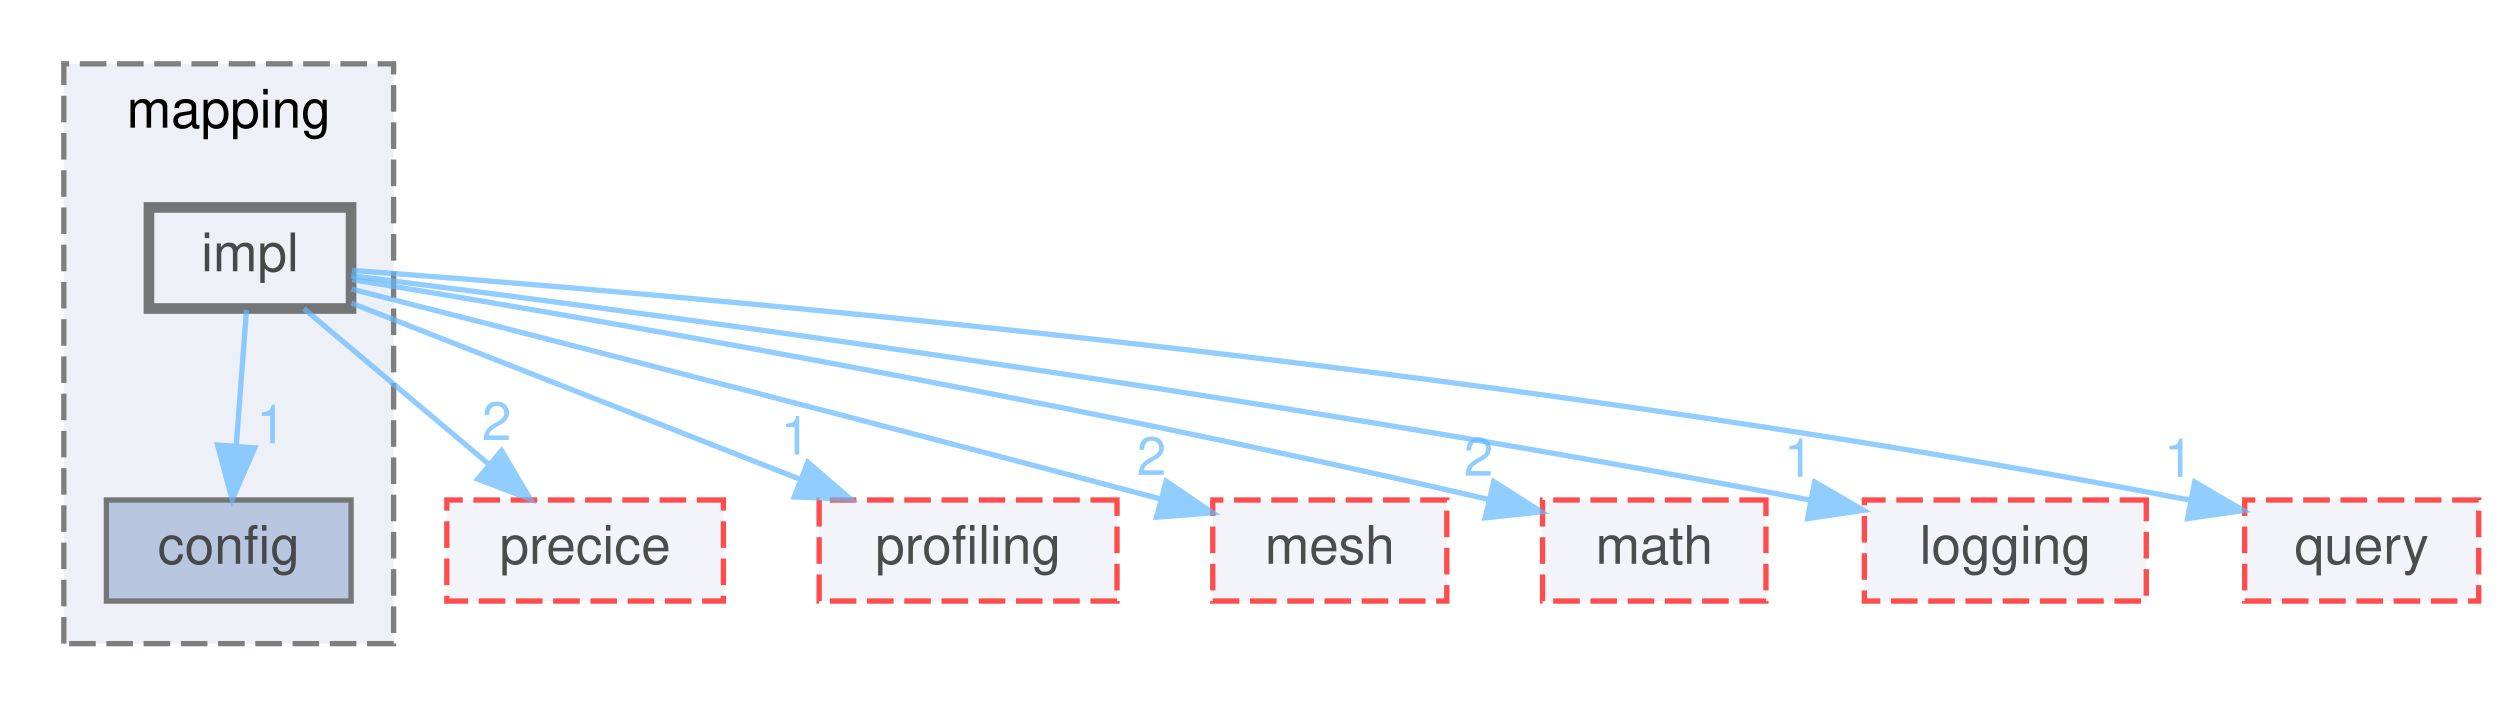
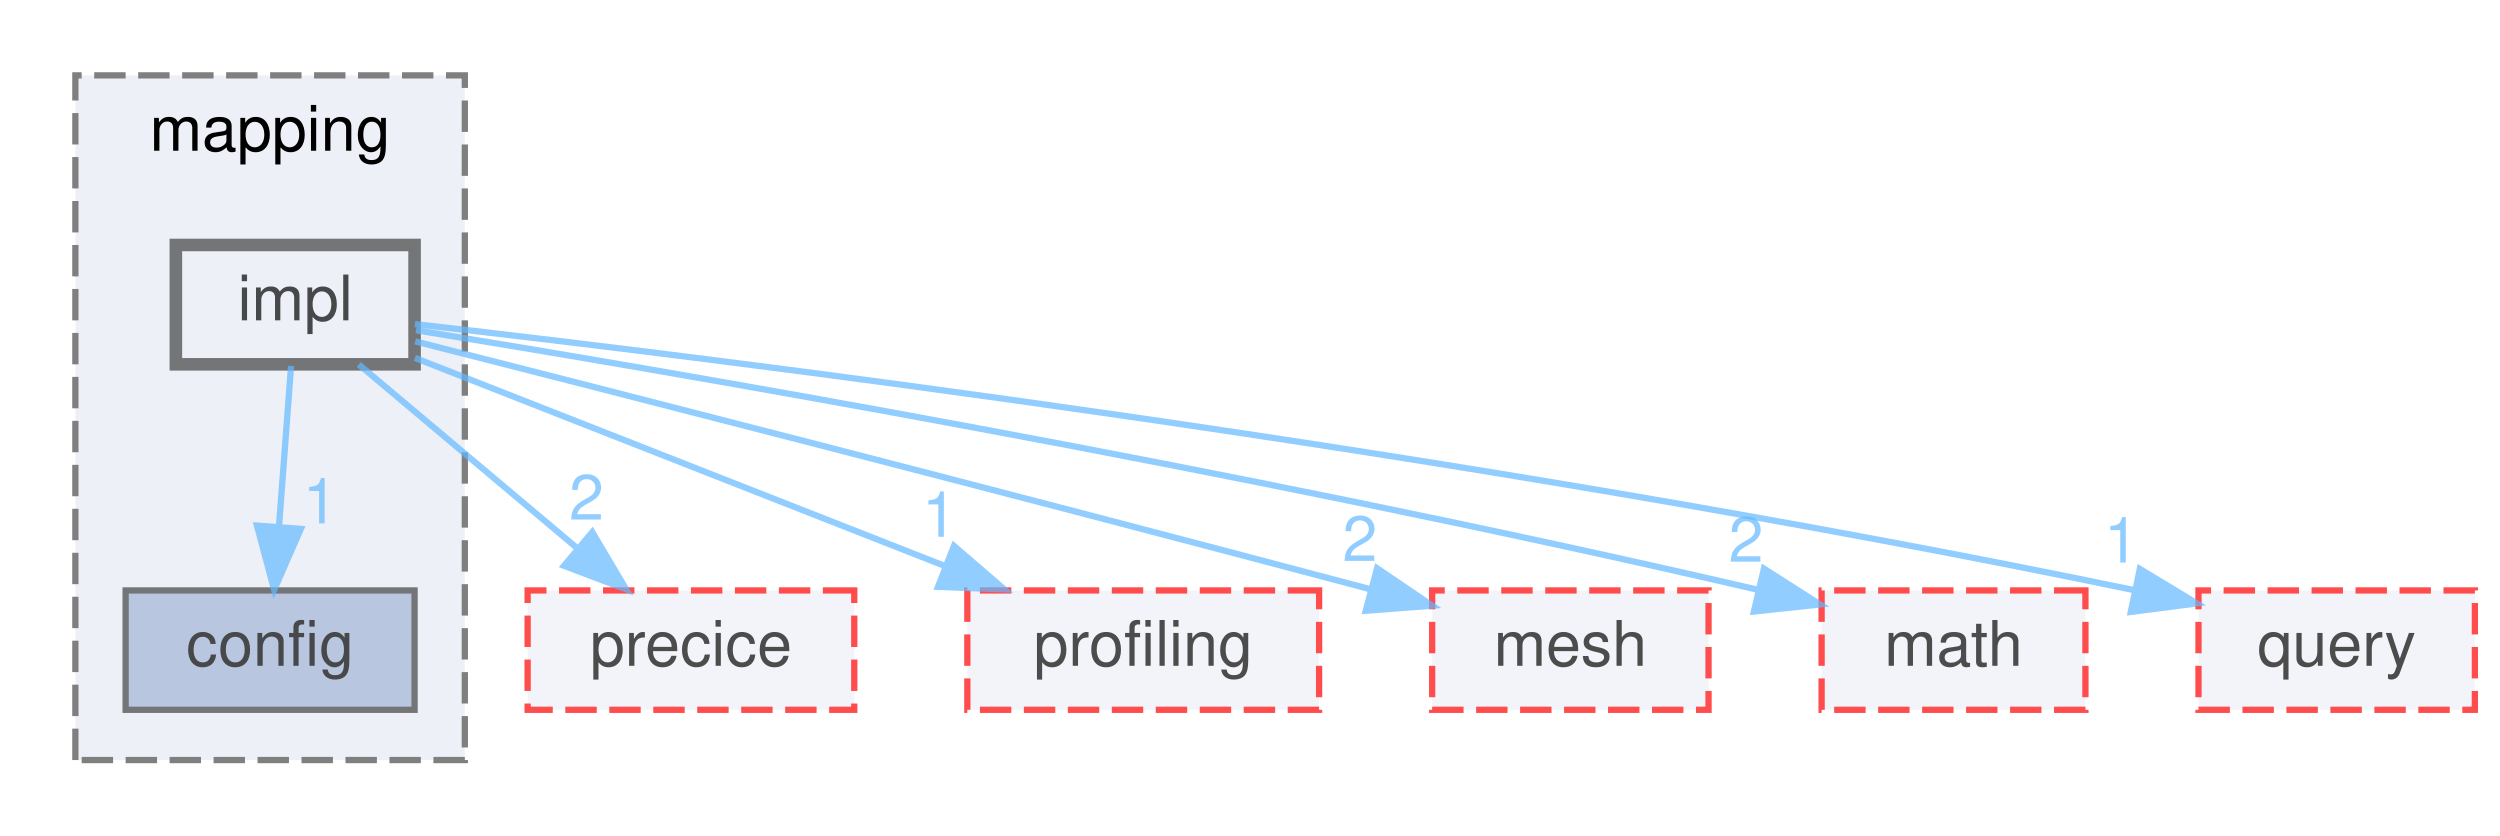
- <svg xmlns="http://www.w3.org/2000/svg" xmlns:xlink="http://www.w3.org/1999/xlink" width="470pt" height="133pt" viewBox="0.00 0.00 470.00 133.00">
+ <svg xmlns="http://www.w3.org/2000/svg" xmlns:xlink="http://www.w3.org/1999/xlink" width="398pt" height="133pt" viewBox="0.00 0.00 398.00 133.00">
  <svg id="main" version="1.1" xml:space="preserve">
    <style type="text/css">
.node, .edge {opacity: 0.7;}
.node.selected, .edge.selected {opacity: 1;}
.edge:hover path { stroke: red; }
.edge:hover polygon { stroke: red; fill: red; }
</style>
    <svg id="graph" class="graph">
      <g id="graph0" class="graph" transform="scale(1 1) rotate(0) translate(4 129)">
        <g id="clust1" class="cluster">
          <g id="a_clust1">
            <a xlink:href="dir_5300298560c4bf255ab9f36681603d89.html" target="_top" xlink:title="mapping">
              <polygon fill="#edf0f7" stroke="#7f7f7f" stroke-dasharray="5,2" points="8,-8 8,-117 70,-117 70,-8 8,-8" />
              <text text-anchor="middle" x="39" y="-105" font-family="Helvetica,sans-Serif" font-size="10.00">mapping</text>
            </a>
          </g>
        </g>
        <g id="node1" class="node">
          <g id="a_node1">
            <a xlink:href="dir_9bc0734a9fe88e813e030304cca3151e.html" target="_top" xlink:title="config">
              <polygon fill="#a2b4d6" stroke="#404040" points="62,-35 16,-35 16,-16 62,-16 62,-35" />
              <text text-anchor="middle" x="39" y="-23" font-family="Helvetica,sans-Serif" font-size="10.00">config</text>
            </a>
          </g>
        </g>
        <g id="node2" class="node">
          <g id="a_node2">
            <a xlink:href="dir_e001d276cccb8d474e397868104a8fec.html" target="_top" xlink:title="impl">
              <polygon fill="#edf0f7" stroke="#404040" stroke-width="2" points="62,-90 24,-90 24,-71 62,-71 62,-90" />
              <text text-anchor="middle" x="43" y="-78" font-family="Helvetica,sans-Serif" font-size="10.00">impl</text>
            </a>
          </g>
        </g>
        <g id="edge4" class="edge">
          <g id="a_edge4">
            <a xlink:href="dir_000027_000014.html" target="_top">
              <path fill="none" stroke="#63b8ff" d="M42.34,-70.75C41.82,-63.8 41.06,-53.85 40.41,-45.13" />
              <polygon fill="#63b8ff" stroke="#63b8ff" points="43.89,-44.8 39.65,-35.09 36.91,-45.32 43.89,-44.8" />
            </a>
          </g>
          <g id="a_edge4-headlabel">
            <a xlink:href="dir_000027_000014.html" target="_top" xlink:title="1">
              <text text-anchor="middle" x="46.99" y="-45.67" font-family="Helvetica,sans-Serif" font-size="10.00" fill="#63b8ff">1</text>
            </a>
          </g>
        </g>
        <g id="node3" class="node">
          <g id="a_node3">
            <a xlink:href="dir_230430f095e3ee25a5bb78a8d9c88b94.html" target="_top" xlink:title="precice">
              <polygon fill="#edf0f7" stroke="red" stroke-dasharray="5,2" points="132,-35 80,-35 80,-16 132,-16 132,-35" />
              <text text-anchor="middle" x="106" y="-23" font-family="Helvetica,sans-Serif" font-size="10.00">precice</text>
            </a>
          </g>
        </g>
        <g id="edge1" class="edge">
          <g id="a_edge1">
            <a xlink:href="dir_000027_000041.html" target="_top">
              <path fill="none" stroke="#63b8ff" d="M53.12,-70.98C62.44,-63.15 76.47,-51.34 87.74,-41.86" />
              <polygon fill="#63b8ff" stroke="#63b8ff" points="90.29,-44.29 95.69,-35.17 85.79,-38.93 90.29,-44.29" />
            </a>
          </g>
          <g id="a_edge1-headlabel">
            <a xlink:href="dir_000027_000041.html" target="_top" xlink:title="2">
              <text text-anchor="middle" x="89.37" y="-46.27" font-family="Helvetica,sans-Serif" font-size="10.00" fill="#63b8ff">2</text>
            </a>
          </g>
        </g>
        <g id="node4" class="node">
          <g id="a_node4">
            <a xlink:href="dir_637c692f14729569dd2eac0c18e2a54a.html" target="_top" xlink:title="profiling">
              <polygon fill="#edf0f7" stroke="red" stroke-dasharray="5,2" points="206,-35 150,-35 150,-16 206,-16 206,-35" />
              <text text-anchor="middle" x="178" y="-23" font-family="Helvetica,sans-Serif" font-size="10.00">profiling</text>
            </a>
          </g>
        </g>
        <g id="edge2" class="edge">
          <g id="a_edge2">
            <a xlink:href="dir_000027_000042.html" target="_top">
              <path fill="none" stroke="#63b8ff" d="M62.06,-72.02C83.97,-63.42 120.28,-49.16 146.43,-38.89" />
              <polygon fill="#63b8ff" stroke="#63b8ff" points="147.87,-42.09 155.9,-35.17 145.32,-35.57 147.87,-42.09" />
            </a>
          </g>
          <g id="a_edge2-headlabel">
            <a xlink:href="dir_000027_000042.html" target="_top" xlink:title="1">
              <text text-anchor="middle" x="145.57" y="-43.54" font-family="Helvetica,sans-Serif" font-size="10.00" fill="#63b8ff">1</text>
            </a>
          </g>
        </g>
        <g id="node5" class="node">
          <g id="a_node5">
            <a xlink:href="dir_7be0d8c199b9408ae01f5d77515b8def.html" target="_top" xlink:title="mesh">
              <polygon fill="#edf0f7" stroke="red" stroke-dasharray="5,2" points="268,-35 224,-35 224,-16 268,-16 268,-35" />
              <text text-anchor="middle" x="246" y="-23" font-family="Helvetica,sans-Serif" font-size="10.00">mesh</text>
            </a>
          </g>
        </g>
        <g id="edge3" class="edge">
          <g id="a_edge3">
            <a xlink:href="dir_000027_000037.html" target="_top">
              <path fill="none" stroke="#63b8ff" d="M62.11,-74.65C92.27,-66.98 152.98,-51.45 214.17,-35.19" />
              <polygon fill="#63b8ff" stroke="#63b8ff" points="215.23,-38.53 224,-32.58 213.43,-31.77 215.23,-38.53" />
            </a>
          </g>
          <g id="a_edge3-headlabel">
            <a xlink:href="dir_000027_000037.html" target="_top" xlink:title="2">
              <text text-anchor="middle" x="212.49" y="-39.7" font-family="Helvetica,sans-Serif" font-size="10.00" fill="#63b8ff">2</text>
            </a>
          </g>
        </g>
        <g id="node6" class="node">
          <g id="a_node6">
            <a xlink:href="dir_ae9a93452e2a84339148a16bcf2eb561.html" target="_top" xlink:title="math">
              <polygon fill="#edf0f7" stroke="red" stroke-dasharray="5,2" points="328,-35 286,-35 286,-16 328,-16 328,-35" />
              <text text-anchor="middle" x="307" y="-23" font-family="Helvetica,sans-Serif" font-size="10.00">math</text>
            </a>
          </g>
        </g>
        <g id="edge5" class="edge">
          <g id="a_edge5">
            <a xlink:href="dir_000027_000036.html" target="_top">
              <path fill="none" stroke="#63b8ff" d="M62.23,-76.43C100.88,-70.15 190.9,-54.87 275.95,-35.08" />
              <polygon fill="#63b8ff" stroke="#63b8ff" points="276.82,-38.47 285.76,-32.77 275.22,-31.65 276.82,-38.47" />
            </a>
          </g>
          <g id="a_edge5-headlabel">
            <a xlink:href="dir_000027_000036.html" target="_top" xlink:title="2">
              <text text-anchor="middle" x="273.97" y="-39.56" font-family="Helvetica,sans-Serif" font-size="10.00" fill="#63b8ff">2</text>
            </a>
          </g>
        </g>
        <g id="node7" class="node">
          <g id="a_node7">
-             <a xlink:href="dir_b3320b59a4aa4a7431bc8488b87009bf.html" target="_top" xlink:title="logging">
-               <polygon fill="#edf0f7" stroke="red" stroke-dasharray="5,2" points="399.5,-35 346.5,-35 346.5,-16 399.5,-16 399.5,-35" />
-               <text text-anchor="middle" x="373" y="-23" font-family="Helvetica,sans-Serif" font-size="10.00">logging</text>
+             <a xlink:href="dir_cc12abc95cb54c18d5c8d7ca0d3d5af5.html" target="_top" xlink:title="query">
+               <polygon fill="#edf0f7" stroke="red" stroke-dasharray="5,2" points="390,-35 346,-35 346,-16 390,-16 390,-35" />
+               <text text-anchor="middle" x="368" y="-23" font-family="Helvetica,sans-Serif" font-size="10.00">query</text>
            </a>
          </g>
        </g>
        <g id="edge6" class="edge">
          <g id="a_edge6">
-             <a xlink:href="dir_000027_000033.html" target="_top">
-               <path fill="none" stroke="#63b8ff" d="M62.01,-77.17C107.54,-71.47 226.6,-55.9 336.4,-34.97" />
-               <polygon fill="#63b8ff" stroke="#63b8ff" points="337.16,-38.38 346.32,-33.06 335.83,-31.51 337.16,-38.38" />
+             <a xlink:href="dir_000027_000043.html" target="_top">
+               <path fill="none" stroke="#63b8ff" d="M62.06,-77.4C107.69,-72.21 226.96,-57.67 335.89,-35.02" />
+               <polygon fill="#63b8ff" stroke="#63b8ff" points="336.66,-38.43 345.73,-32.94 335.22,-31.58 336.66,-38.43" />
            </a>
          </g>
          <g id="a_edge6-headlabel">
-             <a xlink:href="dir_000027_000033.html" target="_top" xlink:title="1">
-               <text text-anchor="middle" x="334.17" y="-39.35" font-family="Helvetica,sans-Serif" font-size="10.00" fill="#63b8ff">1</text>
-             </a>
-           </g>
-         </g>
-         <g id="node8" class="node">
-           <g id="a_node8">
-             <a xlink:href="dir_cc12abc95cb54c18d5c8d7ca0d3d5af5.html" target="_top" xlink:title="query">
-               <polygon fill="#edf0f7" stroke="red" stroke-dasharray="5,2" points="462,-35 418,-35 418,-16 462,-16 462,-35" />
-               <text text-anchor="middle" x="440" y="-23" font-family="Helvetica,sans-Serif" font-size="10.00">query</text>
-             </a>
-           </g>
-         </g>
-         <g id="edge7" class="edge">
-           <g id="a_edge7">
-             <a xlink:href="dir_000027_000043.html" target="_top">
-               <path fill="none" stroke="#63b8ff" d="M62.21,-78.16C115.58,-74.24 270.25,-61.45 407.86,-34.95" />
-               <polygon fill="#63b8ff" stroke="#63b8ff" points="408.6,-38.38 417.74,-33.02 407.26,-31.51 408.6,-38.38" />
-             </a>
-           </g>
-           <g id="a_edge7-headlabel">
            <a xlink:href="dir_000027_000043.html" target="_top" xlink:title="1">
-               <text text-anchor="middle" x="405.62" y="-39.35" font-family="Helvetica,sans-Serif" font-size="10.00" fill="#63b8ff">1</text>
+               <text text-anchor="middle" x="333.73" y="-39.45" font-family="Helvetica,sans-Serif" font-size="10.00" fill="#63b8ff">1</text>
            </a>
          </g>
        </g>
      </g>
    </svg>
  </svg>
  <style type="text/css">

[data-mouse-over-selected='false'] { opacity: 0.7; }
[data-mouse-over-selected='true']  { opacity: 1.0; }

</style>
</svg>
